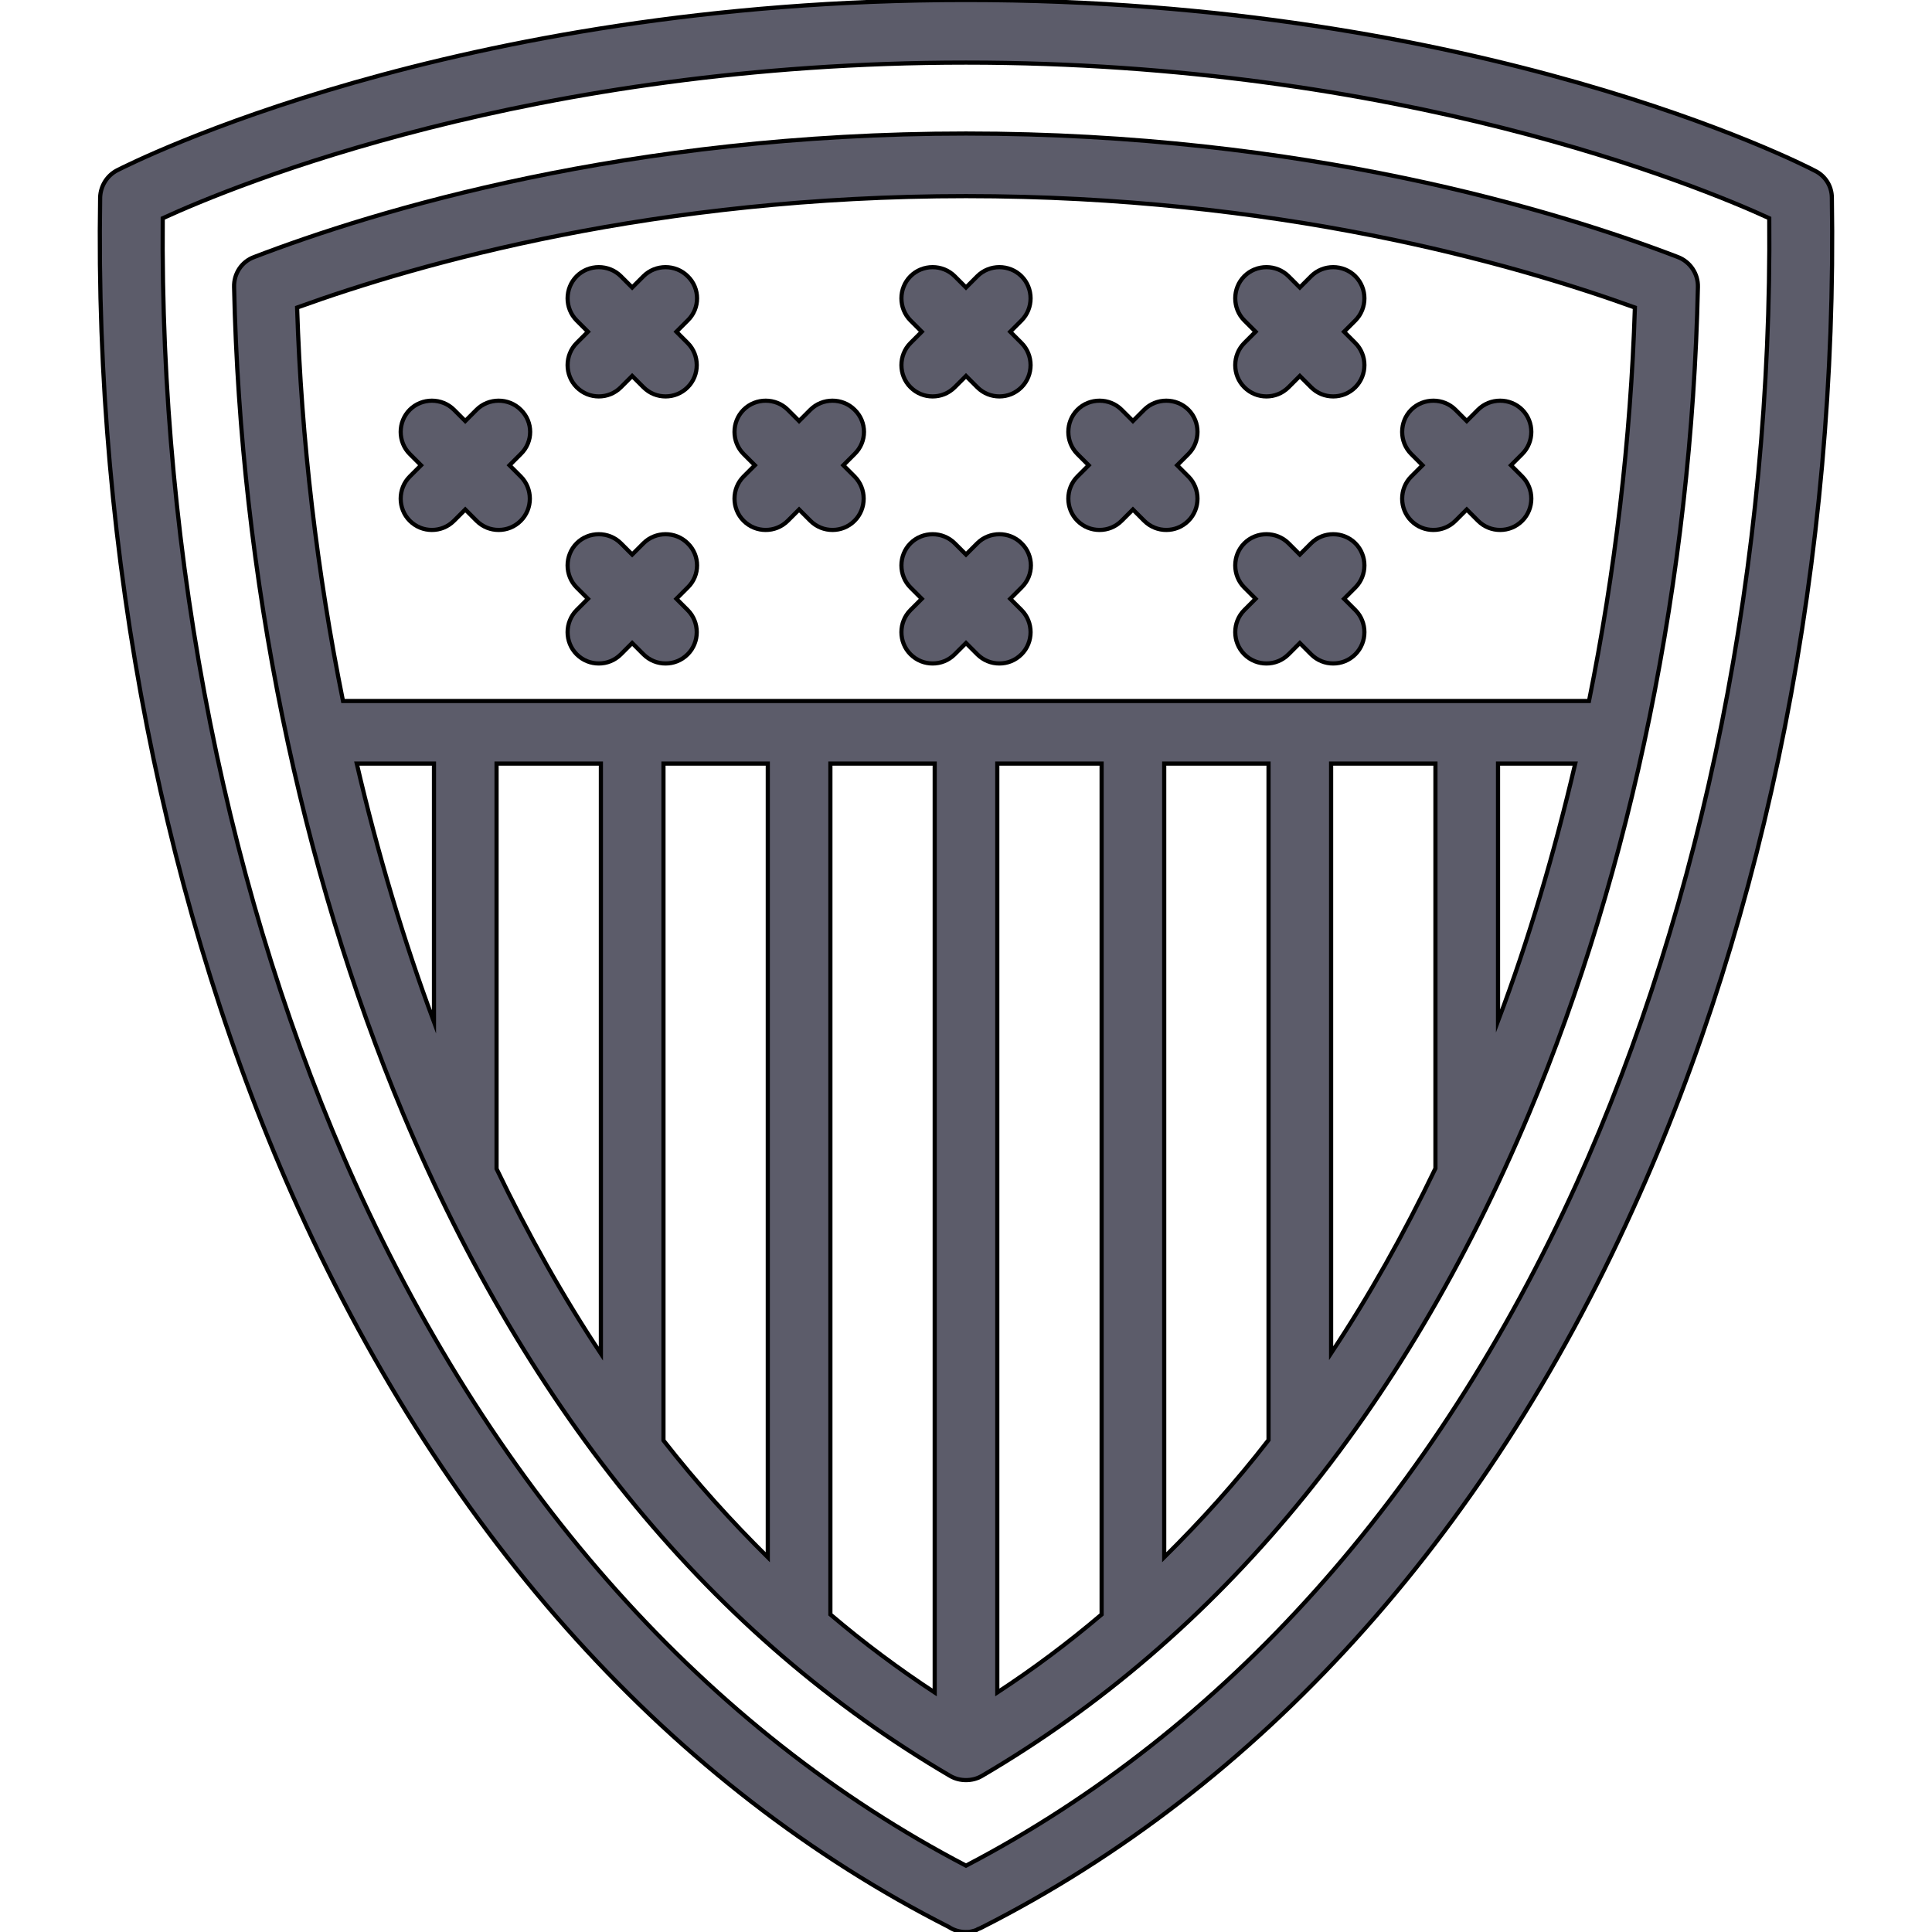
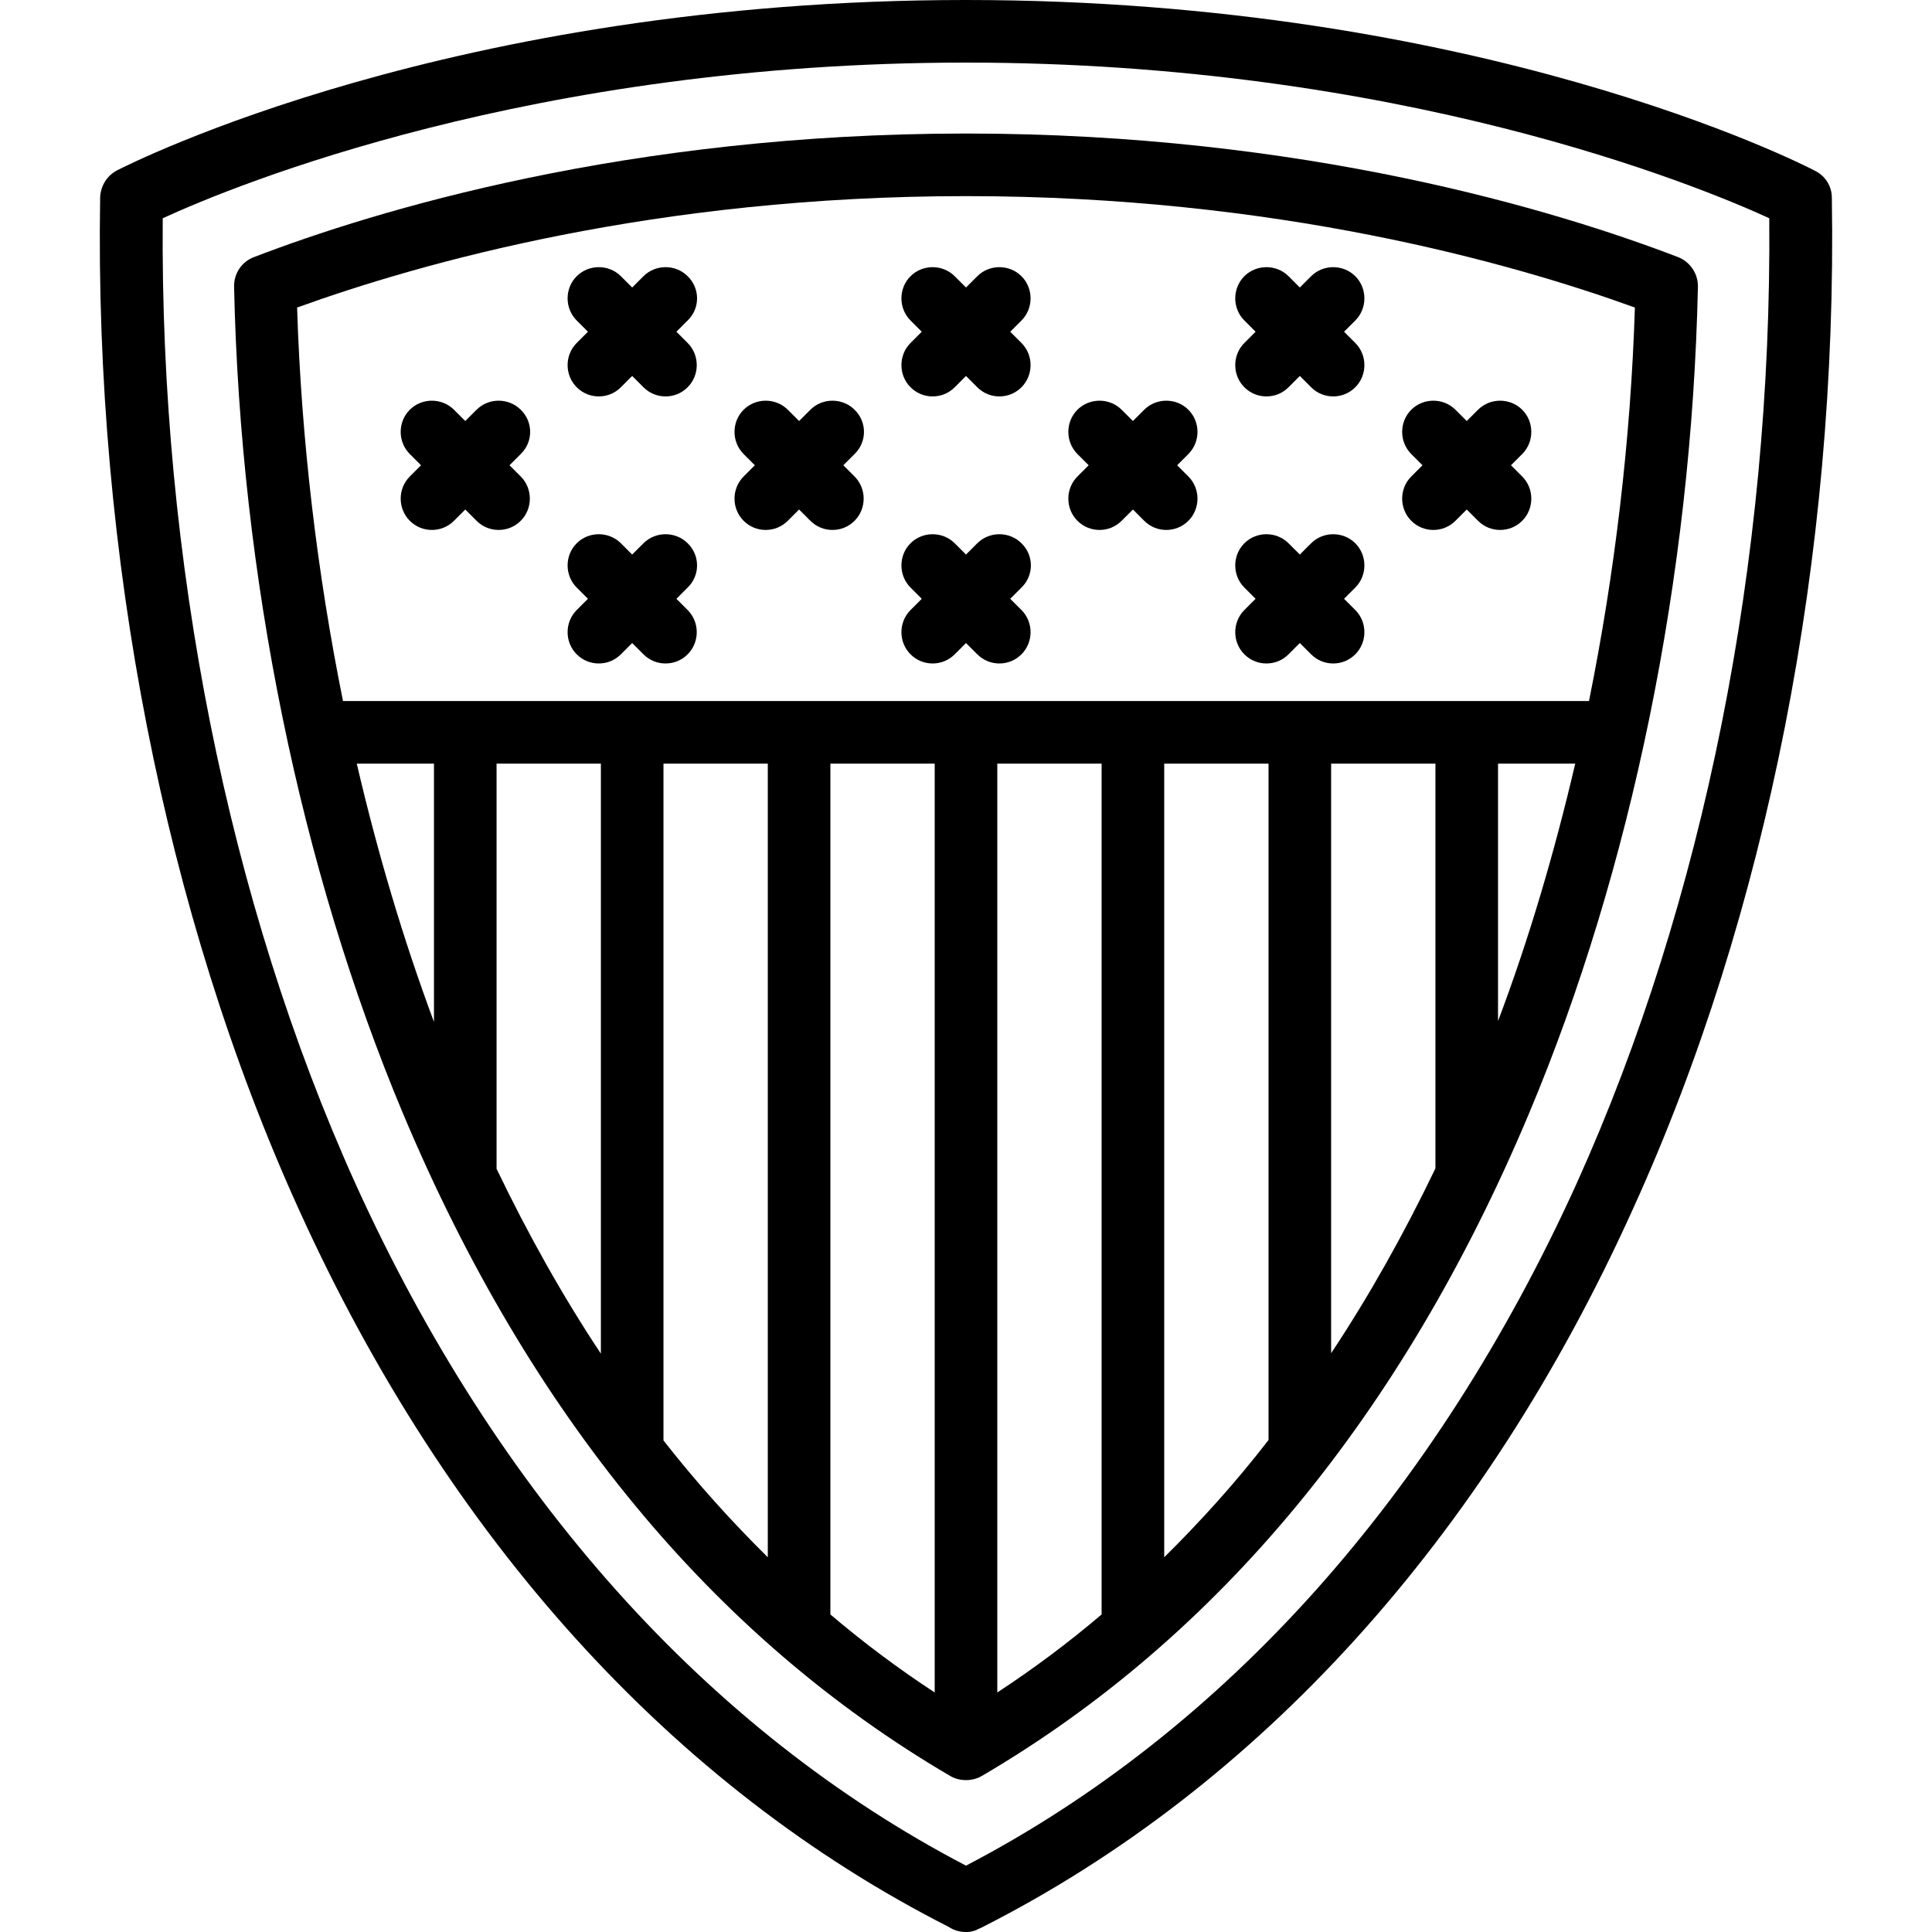
<svg xmlns="http://www.w3.org/2000/svg" version="1.1" id="Capa_1" x="0px" y="0px" viewBox="0 0 463 463" style="enable-background:new 0 0 463 463;" xml:space="preserve">
-   <style type="text/css">
- 	.st0{fill:#5C5C6A;stroke:#000000;stroke-miterlimit:10;}
- </style>
  <g>
    <path class="st0" d="M439,47.4c0-2.8-1.6-5.3-4.1-6.5C431.7,39.2,354.6,0,231.5,0c0,0,0,0,0,0s0,0,0,0C108.4,0,31.3,39.2,28.1,40.8   c-2.5,1.3-4,3.8-4.1,6.5C22.6,133,39.5,219.1,71.6,289.8c35.8,79,89.6,138.4,155.8,172c1.2,0.8,2.6,1.2,4,1.2c0,0,0,0,0.1,0   c0.4,0,0.8,0,1.2-0.1c0.1,0,0.3-0.1,0.4-0.1c0.3-0.1,0.5-0.1,0.7-0.2c0.1,0,0.3-0.1,0.4-0.2c0.2-0.1,0.4-0.2,0.7-0.3   c0.1-0.1,0.3-0.1,0.4-0.2c0.1,0,0.2-0.1,0.2-0.1c66.2-33.6,120.1-93,155.8-172C423.5,219.1,440.4,133,439,47.4z M377.8,283.7   c-33.9,74.7-84.4,131.1-146.3,163.4c-61.9-32.3-112.4-88.7-146.3-163.4C54.7,216.2,38.3,134.2,39,52.3C56.2,44.4,127.5,15,231.5,15   C335.3,15,406.8,44.4,424,52.3C424.7,134.2,408.3,216.2,377.8,283.7z" />
    <path class="st0" d="M402.1,61.6C373.2,50.5,312.6,32,231.5,32C150.4,32,89.8,50.5,60.9,61.6c-3,1.1-4.9,4-4.8,7.2   c1.5,69.2,15.9,139.5,40.5,198.1c30.3,72.1,74.4,125.5,131.1,158.7c1.2,0.7,2.5,1,3.8,1s2.6-0.3,3.8-1   c56.7-33.2,100.8-86.6,131.1-158.7c24.6-58.5,39-128.9,40.5-198.1C407,65.6,405,62.7,402.1,61.6z M85.5,183H104v61.9   C96.7,225.3,90.5,204.5,85.5,183z M144,183v141.4c-9.1-13.7-17.4-28.5-25-44.3V183H144z M159,345.2V183h25v190.2   C175.3,364.6,166.9,355.3,159,345.2z M224,183v222.6c-8.7-5.7-17-11.9-25-18.7V183H224z M264,183v203.9c-8,6.8-16.3,13-25,18.7V183   H264z M279,373.2V183h25v162.1C296.2,355.2,287.8,364.5,279,373.2z M344,183v97c-7.6,15.8-15.9,30.6-25,44.3V183H344z M359,244.7   V183h18.5C372.5,204.4,366.4,225.1,359,244.7z M380.8,168H82.2c-6.2-30.7-10-62.6-11-94.3C100.8,63,157.2,47,231.5,47   c74.3,0,130.7,16,160.3,26.7C390.8,105.4,387,137.3,380.8,168z" />
    <path class="st0" d="M244.8,130.2c-2.9-2.9-7.7-2.9-10.6,0l-2.7,2.7l-2.7-2.7c-2.9-2.9-7.7-2.9-10.6,0c-2.9,2.9-2.9,7.7,0,10.6   l2.7,2.7l-2.7,2.7c-2.9,2.9-2.9,7.7,0,10.6c1.5,1.5,3.4,2.2,5.3,2.2s3.8-0.7,5.3-2.2l2.7-2.7l2.7,2.7c1.5,1.5,3.4,2.2,5.3,2.2   s3.8-0.7,5.3-2.2c2.9-2.9,2.9-7.7,0-10.6l-2.7-2.7l2.7-2.7C247.8,137.9,247.8,133.1,244.8,130.2z" />
    <path class="st0" d="M228.8,66.2c-2.9-2.9-7.7-2.9-10.6,0c-2.9,2.9-2.9,7.7,0,10.6l2.7,2.7l-2.7,2.7c-2.9,2.9-2.9,7.7,0,10.6   c1.5,1.5,3.4,2.2,5.3,2.2s3.8-0.7,5.3-2.2l2.7-2.7l2.7,2.7c1.5,1.5,3.4,2.2,5.3,2.2s3.8-0.7,5.3-2.2c2.9-2.9,2.9-7.7,0-10.6   l-2.7-2.7l2.7-2.7c2.9-2.9,2.9-7.7,0-10.6c-2.9-2.9-7.7-2.9-10.6,0l-2.7,2.7L228.8,66.2z" />
    <path class="st0" d="M298.2,156.8c1.5,1.5,3.4,2.2,5.3,2.2s3.8-0.7,5.3-2.2l2.7-2.7l2.7,2.7c1.5,1.5,3.4,2.2,5.3,2.2   s3.8-0.7,5.3-2.2c2.9-2.9,2.9-7.7,0-10.6l-2.7-2.7l2.7-2.7c2.9-2.9,2.9-7.7,0-10.6c-2.9-2.9-7.7-2.9-10.6,0l-2.7,2.7l-2.7-2.7   c-2.9-2.9-7.7-2.9-10.6,0c-2.9,2.9-2.9,7.7,0,10.6l2.7,2.7l-2.7,2.7C295.3,149.1,295.3,153.9,298.2,156.8z" />
    <path class="st0" d="M298.2,92.8c1.5,1.5,3.4,2.2,5.3,2.2s3.8-0.7,5.3-2.2l2.7-2.7l2.7,2.7c1.5,1.5,3.4,2.2,5.3,2.2   s3.8-0.7,5.3-2.2c2.9-2.9,2.9-7.7,0-10.6l-2.7-2.7l2.7-2.7c2.9-2.9,2.9-7.7,0-10.6c-2.9-2.9-7.7-2.9-10.6,0l-2.7,2.7l-2.7-2.7   c-2.9-2.9-7.7-2.9-10.6,0c-2.9,2.9-2.9,7.7,0,10.6l2.7,2.7l-2.7,2.7C295.3,85.1,295.3,89.9,298.2,92.8z" />
    <path class="st0" d="M164.8,130.2c-2.9-2.9-7.7-2.9-10.6,0l-2.7,2.7l-2.7-2.7c-2.9-2.9-7.7-2.9-10.6,0c-2.9,2.9-2.9,7.7,0,10.6   l2.7,2.7l-2.7,2.7c-2.9,2.9-2.9,7.7,0,10.6c1.5,1.5,3.4,2.2,5.3,2.2s3.8-0.7,5.3-2.2l2.7-2.7l2.7,2.7c1.5,1.5,3.4,2.2,5.3,2.2   s3.8-0.7,5.3-2.2c2.9-2.9,2.9-7.7,0-10.6l-2.7-2.7l2.7-2.7C167.8,137.9,167.8,133.1,164.8,130.2z" />
    <path class="st0" d="M164.8,66.2c-2.9-2.9-7.7-2.9-10.6,0l-2.7,2.7l-2.7-2.7c-2.9-2.9-7.7-2.9-10.6,0c-2.9,2.9-2.9,7.7,0,10.6   l2.7,2.7l-2.7,2.7c-2.9,2.9-2.9,7.7,0,10.6c1.5,1.5,3.4,2.2,5.3,2.2s3.8-0.7,5.3-2.2l2.7-2.7l2.7,2.7c1.5,1.5,3.4,2.2,5.3,2.2   s3.8-0.7,5.3-2.2c2.9-2.9,2.9-7.7,0-10.6l-2.7-2.7l2.7-2.7C167.8,73.9,167.8,69.1,164.8,66.2z" />
    <path class="st0" d="M258.2,124.8c1.5,1.5,3.4,2.2,5.3,2.2s3.8-0.7,5.3-2.2l2.7-2.7l2.7,2.7c1.5,1.5,3.4,2.2,5.3,2.2   s3.8-0.7,5.3-2.2c2.9-2.9,2.9-7.7,0-10.6l-2.7-2.7l2.7-2.7c2.9-2.9,2.9-7.7,0-10.6c-2.9-2.9-7.7-2.9-10.6,0l-2.7,2.7l-2.7-2.7   c-2.9-2.9-7.7-2.9-10.6,0c-2.9,2.9-2.9,7.7,0,10.6l2.7,2.7l-2.7,2.7C255.3,117.1,255.3,121.9,258.2,124.8z" />
    <path class="st0" d="M338.2,124.8c1.5,1.5,3.4,2.2,5.3,2.2s3.8-0.7,5.3-2.2l2.7-2.7l2.7,2.7c1.5,1.5,3.4,2.2,5.3,2.2   s3.8-0.7,5.3-2.2c2.9-2.9,2.9-7.7,0-10.6l-2.7-2.7l2.7-2.7c2.9-2.9,2.9-7.7,0-10.6c-2.9-2.9-7.7-2.9-10.6,0l-2.7,2.7l-2.7-2.7   c-2.9-2.9-7.7-2.9-10.6,0c-2.9,2.9-2.9,7.7,0,10.6l2.7,2.7l-2.7,2.7C335.3,117.1,335.3,121.9,338.2,124.8z" />
    <path class="st0" d="M124.8,98.2c-2.9-2.9-7.7-2.9-10.6,0l-2.7,2.7l-2.7-2.7c-2.9-2.9-7.7-2.9-10.6,0c-2.9,2.9-2.9,7.7,0,10.6   l2.7,2.7l-2.7,2.7c-2.9,2.9-2.9,7.7,0,10.6c1.5,1.5,3.4,2.2,5.3,2.2s3.8-0.7,5.3-2.2l2.7-2.7l2.7,2.7c1.5,1.5,3.4,2.2,5.3,2.2   s3.8-0.7,5.3-2.2c2.9-2.9,2.9-7.7,0-10.6l-2.7-2.7l2.7-2.7C127.8,105.9,127.8,101.1,124.8,98.2z" />
    <path class="st0" d="M204.8,98.2c-2.9-2.9-7.7-2.9-10.6,0l-2.7,2.7l-2.7-2.7c-2.9-2.9-7.7-2.9-10.6,0c-2.9,2.9-2.9,7.7,0,10.6   l2.7,2.7l-2.7,2.7c-2.9,2.9-2.9,7.7,0,10.6c1.5,1.5,3.4,2.2,5.3,2.2s3.8-0.7,5.3-2.2l2.7-2.7l2.7,2.7c1.5,1.5,3.4,2.2,5.3,2.2   s3.8-0.7,5.3-2.2c2.9-2.9,2.9-7.7,0-10.6l-2.7-2.7l2.7-2.7C207.8,105.9,207.8,101.1,204.8,98.2z" />
  </g>
</svg>
